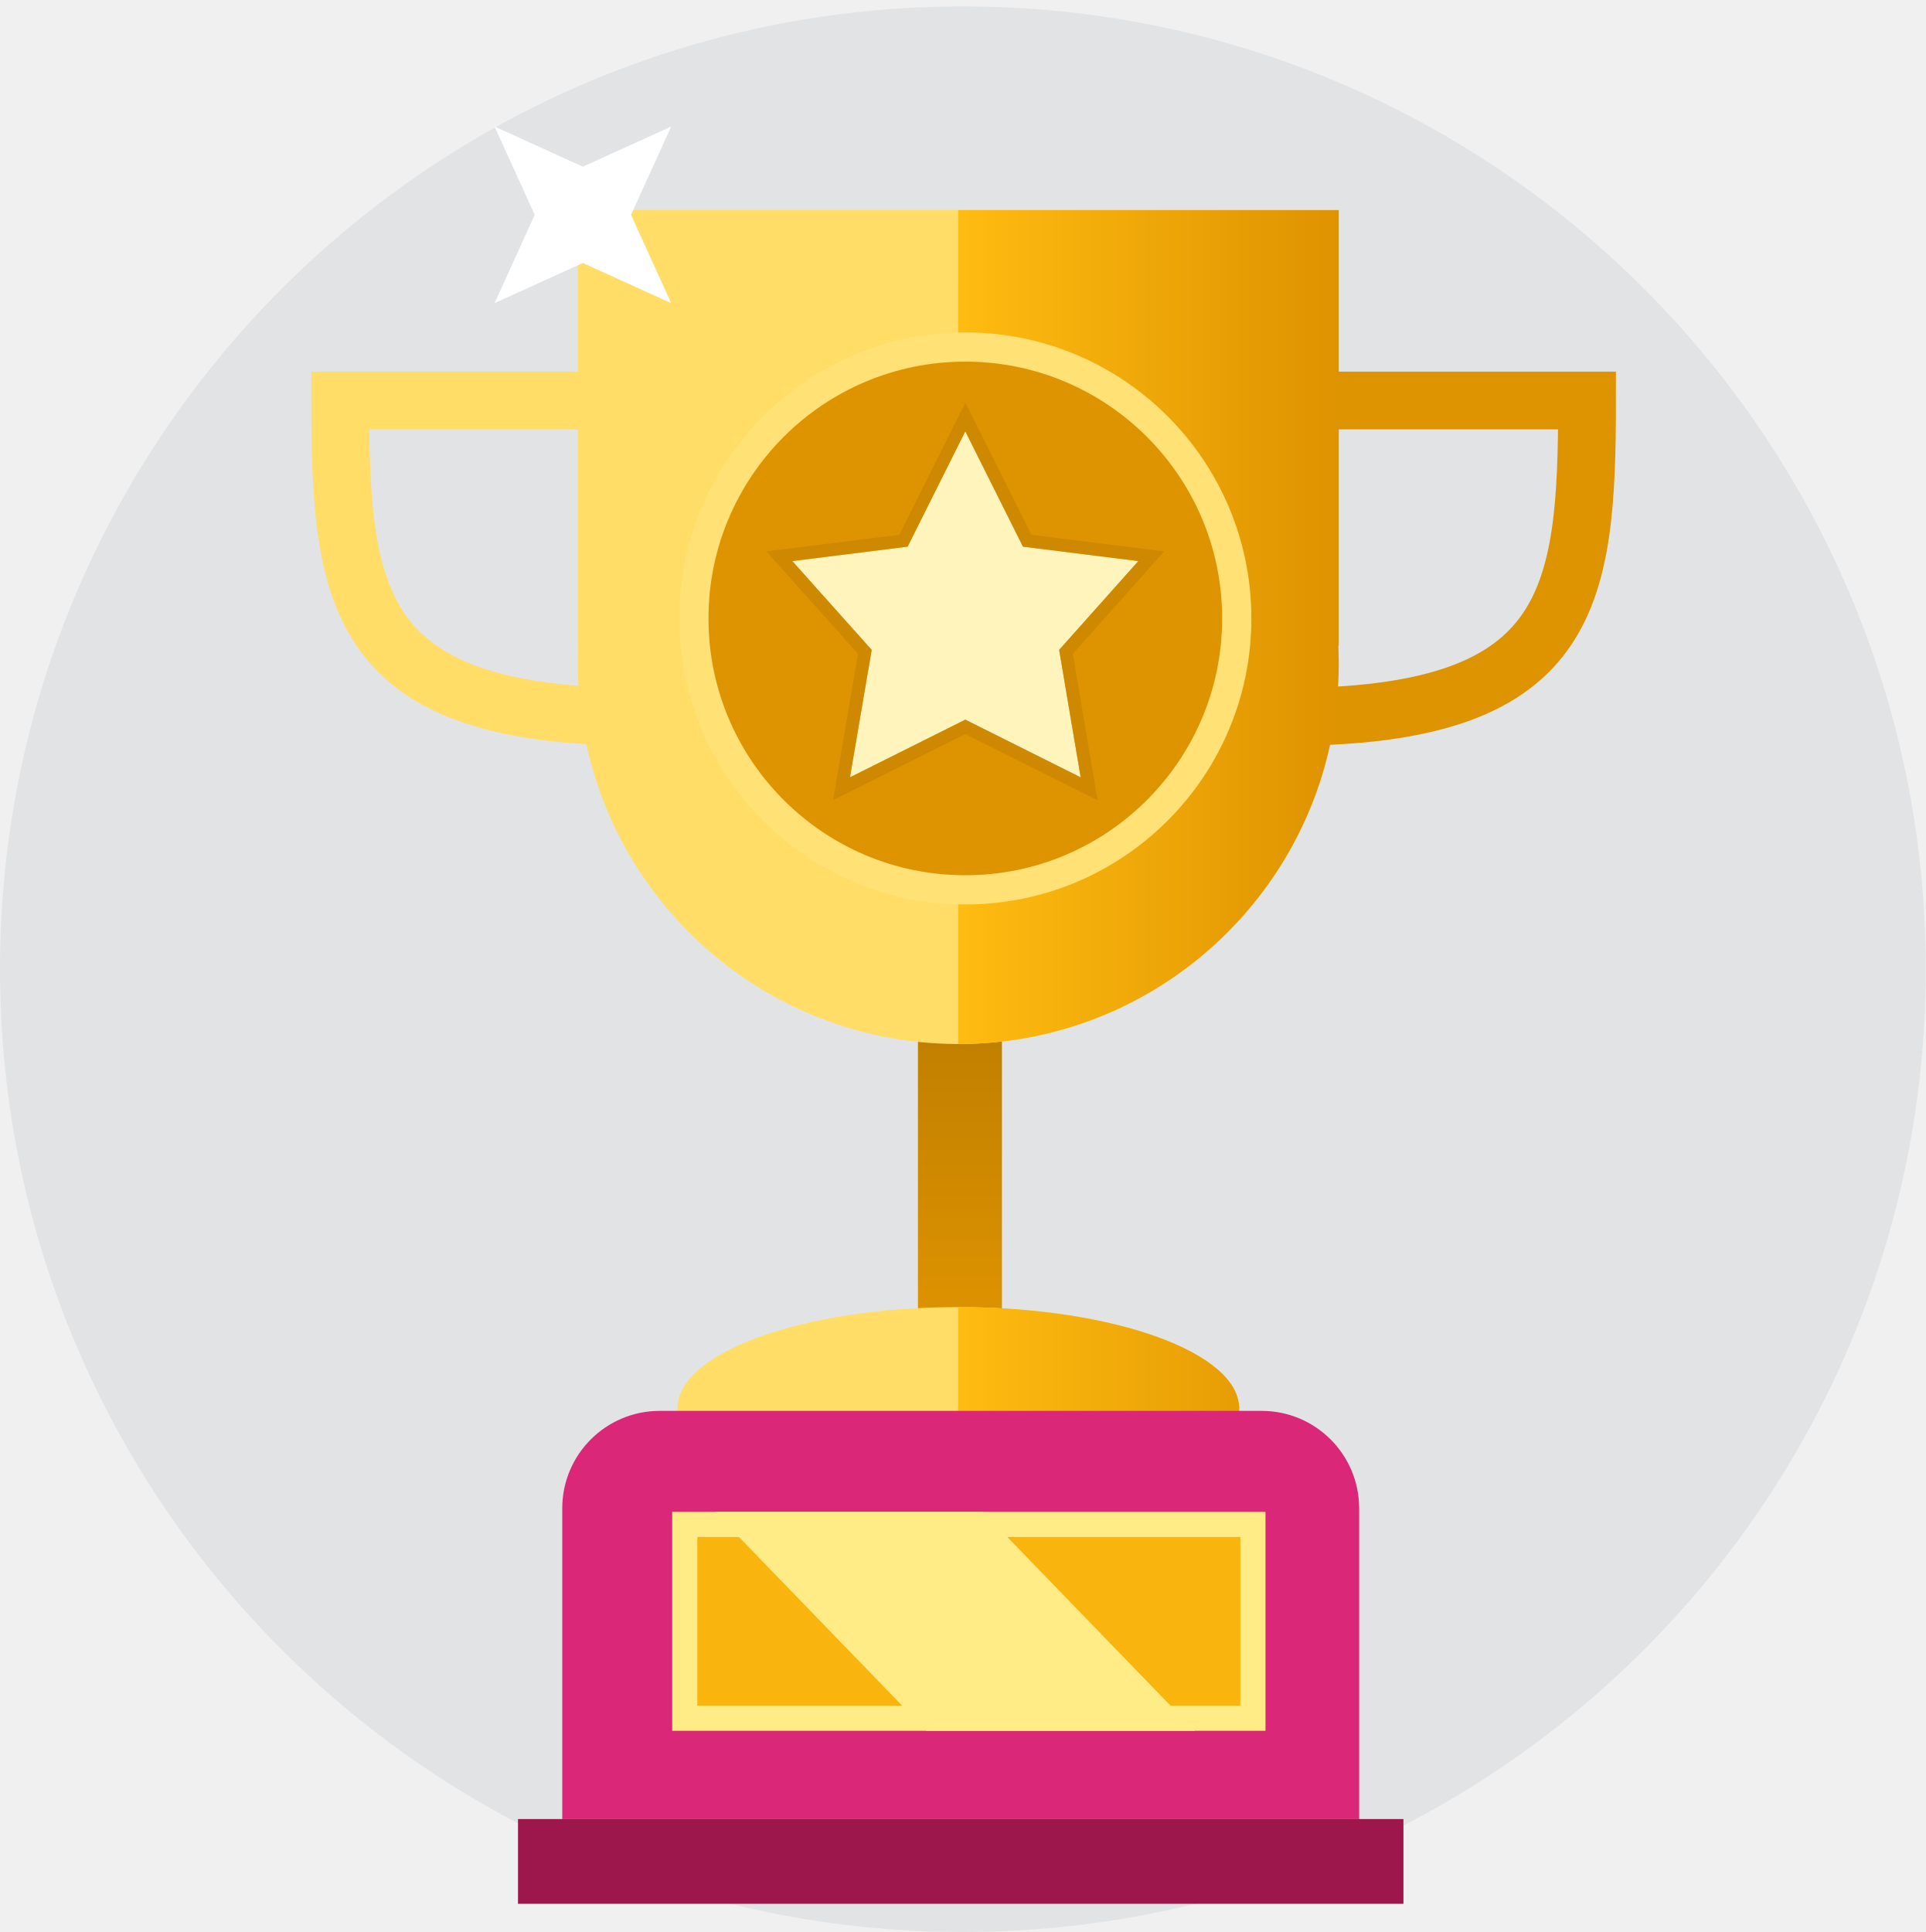
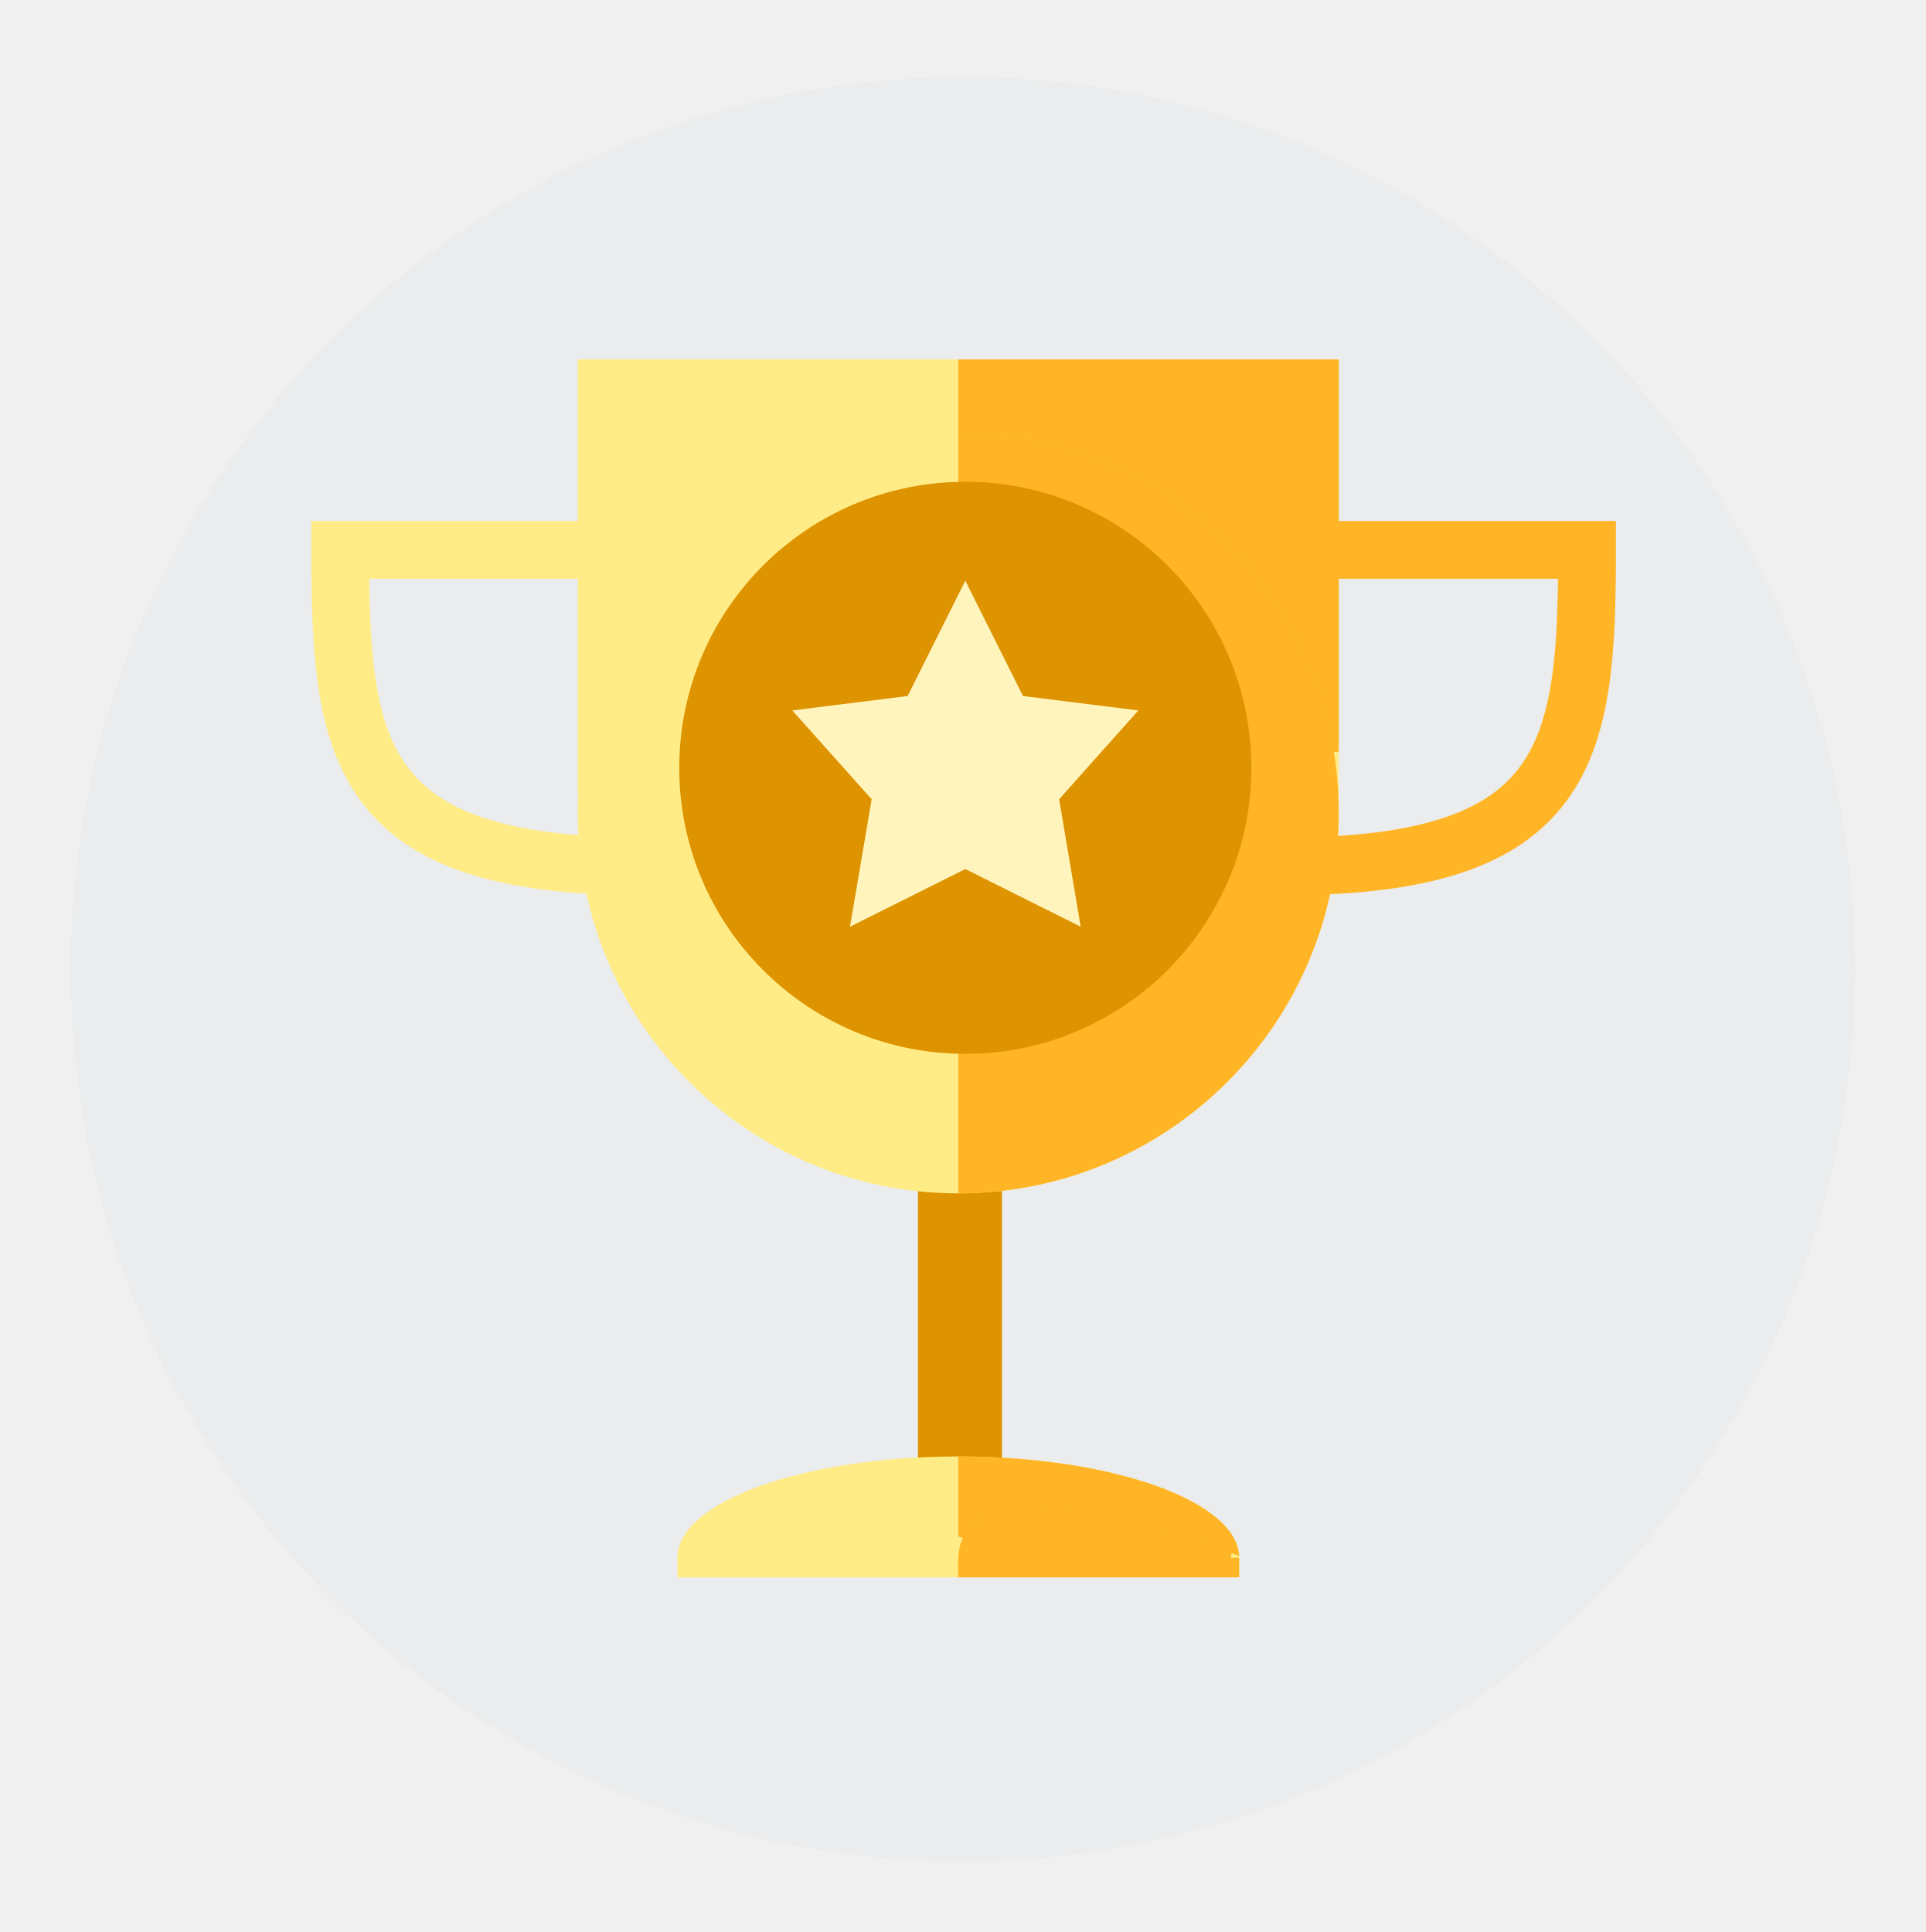
<svg xmlns="http://www.w3.org/2000/svg" width="300" height="301" viewBox="0 0 300 301" fill="none">
-   <rect y="1" width="300" height="300" rx="150" fill="#64748B" fill-opacity="0.1" />
-   <rect x="143" y="159.805" width="13.085" height="46.142" fill="url(#paint0_linear_820_1954)" />
-   <path d="M93.356 62.398H53C53 93.694 55.4 111.695 99.989 111.695" stroke="#FFDD66" stroke-width="9" />
-   <path d="M208.554 103.386C208.554 136.118 182.019 162.653 149.287 162.653C116.554 162.653 90.019 136.118 90.019 103.386C90.019 70.654 116.554 44.119 149.287 44.119C182.019 44.119 208.554 70.654 208.554 103.386Z" fill="#FFDD66" />
-   <path d="M149.287 203.642C125.12 203.642 105.529 210.709 105.529 219.428H193.045C193.045 210.709 173.454 203.642 149.287 203.642Z" fill="#FFDD66" />
-   <path d="M90.019 32.728H208.554V100.617H90.019V32.728Z" fill="#FFDD66" />
-   <path d="M193.045 222.474H105.529V219.151H193.045V222.474Z" fill="#FFDD66" />
-   <path d="M206.878 62.398H247.234C247.234 93.694 244.834 111.695 200.246 111.695" stroke="#DE9300" stroke-width="9" />
-   <path d="M208.553 103.386C208.553 136.118 182.018 162.653 149.286 162.653C149.286 162.653 149.286 136.118 149.286 103.386C149.286 70.653 149.286 44.118 149.286 44.118C182.018 44.118 208.553 70.653 208.553 103.386Z" fill="url(#paint1_linear_820_1954)" />
-   <path d="M149.286 203.641C149.286 203.641 149.286 210.709 149.286 219.427H193.044C193.044 210.709 173.453 203.641 149.286 203.641Z" fill="url(#paint2_linear_820_1954)" />
-   <path d="M149.286 32.732H208.553V100.616H149.286V32.732Z" fill="url(#paint3_linear_820_1954)" />
-   <path d="M193.044 222.474H149.286C149.286 222.474 149.188 220.444 149.286 219.15C150.58 202.111 193.044 219.15 193.044 219.15V222.474Z" fill="url(#paint4_linear_820_1954)" />
-   <circle cx="150.448" cy="96.79" r="35.467" fill="#DCAE0C" />
-   <circle cx="150.379" cy="96.352" r="42.286" fill="#DE9300" stroke="#FFE176" stroke-width="4.554" />
-   <path d="M150.38 67.193L159.366 85.165L177.338 87.412L164.997 101.25L168.352 121.109L150.38 112.123L132.408 121.109L135.793 101.25L123.422 87.412L141.394 85.165L150.38 67.193Z" fill="#FFF4BC" />
-   <path d="M151.274 66.746L150.38 64.957L149.485 66.746L140.739 84.239L123.298 86.419L121.405 86.656L122.676 88.078L134.726 101.557L131.422 120.941L131.091 122.886L132.855 122.003L150.38 113.241L167.904 122.003L169.666 122.884L169.338 120.942L166.063 101.557L178.084 88.077L179.352 86.656L177.462 86.419L160.021 84.239L151.274 66.746Z" stroke="#C98500" stroke-opacity="0.7" stroke-width="2" />
-   <path d="M77.047 47.227L83.296 33.473L77.047 19.719L90.801 25.968L104.555 19.719L98.305 33.473L104.555 47.227L90.801 40.977L77.047 47.227Z" fill="white" />
-   <path d="M87.59 234.994C87.59 226.609 94.387 219.812 102.771 219.812H196.551C204.935 219.812 211.732 226.609 211.732 234.994V283.404H87.59V234.994Z" fill="#DB2777" />
-   <rect x="106.674" y="237.502" width="88.509" height="30.192" fill="#F9B50E" stroke="#FFEC86" stroke-width="3.917" />
-   <path d="M111.316 235.543H153.129L186.138 269.653H144.326L111.316 235.543Z" fill="#FFEC86" />
-   <rect x="80.695" y="283.404" width="137.936" height="13.204" fill="#9D174D" />
-   <defs>
-     <linearGradient id="paint0_linear_820_1954" x1="149.543" y1="159.805" x2="149.543" y2="205.947" gradientUnits="userSpaceOnUse">
-       <stop stop-color="#C07F00" />
-       <stop offset="1" stop-color="#DE9300" />
-     </linearGradient>
-     <linearGradient id="paint1_linear_820_1954" x1="208.145" y1="92.5" x2="148.728" y2="92.5" gradientUnits="userSpaceOnUse">
-       <stop stop-color="#DE9300" />
-       <stop offset="1" stop-color="#FFBC11" />
-     </linearGradient>
-     <linearGradient id="paint2_linear_820_1954" x1="208.145" y1="92.5" x2="148.728" y2="92.5" gradientUnits="userSpaceOnUse">
-       <stop stop-color="#DE9300" />
-       <stop offset="1" stop-color="#FFBC11" />
-     </linearGradient>
-     <linearGradient id="paint3_linear_820_1954" x1="208.145" y1="92.5" x2="148.728" y2="92.5" gradientUnits="userSpaceOnUse">
-       <stop stop-color="#DE9300" />
-       <stop offset="1" stop-color="#FFBC11" />
-     </linearGradient>
-     <linearGradient id="paint4_linear_820_1954" x1="208.145" y1="92.5" x2="148.728" y2="92.5" gradientUnits="userSpaceOnUse">
-       <stop stop-color="#DE9300" />
-       <stop offset="1" stop-color="#FFBC11" />
-     </linearGradient>
-   </defs>
+   <rect x="11" y="12" width="278" height="278" rx="139" fill="#CBD5E1" fill-opacity="0.15" />
+   <rect x="143" y="183.076" width="13.085" height="46.142" fill="#DE9300" />
+   <path d="M93.356 85.67H53C53 116.965 55.4 134.967 99.989 134.967" stroke="#FFEC86" stroke-width="9" />
+   <path d="M208.554 126.658C208.554 159.39 182.019 185.925 149.287 185.925C116.554 185.925 90.019 159.39 90.019 126.658C90.019 93.925 116.554 67.391 149.287 67.391C182.019 67.391 208.554 93.925 208.554 126.658Z" fill="#FFEC86" />
+   <path d="M149.287 226.913C125.12 226.913 105.529 233.981 105.529 242.699H193.045C193.045 233.981 173.454 226.913 149.287 226.913Z" fill="#FFEC86" />
+   <path d="M90.019 56H208.554V123.888H90.019V56Z" fill="#FFEC86" />
+   <path d="M193.045 245.746H105.529V242.422H193.045V245.746Z" fill="#FFEC86" />
+   <path d="M206.878 85.67H247.234C247.234 116.965 244.834 134.967 200.246 134.967" stroke="#FFB525" stroke-width="9" />
+   <path d="M149.665 67.012V56.383H208.173V117.115C203.626 88.83 179.19 67.195 149.665 67.012ZM149.665 67.771C180.959 67.968 206.461 92.574 208.091 123.508H149.665L149.665 84.749L149.665 72.047L149.665 68.594L149.665 67.771ZM149.665 124.267H208.126C208.157 125.06 208.173 125.857 208.173 126.657C208.173 159.053 182.013 185.339 149.665 185.543L149.665 184.72L149.665 181.267L149.665 168.565L149.665 126.657L149.665 124.267ZM149.665 67.467L149.665 67.409V67.395V67.391V67.39L149.665 67.467ZM192.596 241.839C192.289 241.721 191.869 241.56 191.349 241.367C190.182 240.933 188.514 240.333 186.508 239.665C182.499 238.332 177.134 236.729 171.724 235.66C166.324 234.592 160.835 234.048 156.598 234.861C154.475 235.268 152.637 236.021 151.283 237.248C150.612 237.857 150.066 238.576 149.665 239.414L149.665 231.536L149.665 228.153L149.665 227.293C161.566 227.329 172.314 229.085 180.099 231.893C184.034 233.313 187.192 234.995 189.359 236.843C191.219 238.43 192.321 240.113 192.596 241.839ZM191.084 242.079C191.319 242.166 191.533 242.246 191.726 242.319H149.675C149.853 240.345 150.611 238.881 151.793 237.811C153.008 236.709 154.7 235.998 156.741 235.606C160.829 234.822 166.199 235.342 171.577 236.404C176.944 237.465 182.276 239.057 186.269 240.386C188.265 241.05 189.924 241.647 191.084 242.079ZM192.664 243.078V245.366H149.65C149.643 245.159 149.634 244.879 149.628 244.562C149.62 244.101 149.618 243.57 149.633 243.078H192.664Z" fill="#FFB525" stroke="#FFB525" stroke-width="0.759" />
+   <circle cx="150.448" cy="120.061" r="35.467" fill="#DCAE0C" />
+   <circle cx="150.379" cy="119.623" r="44.563" fill="#DE9300" />
+   <path d="M150.38 90.465L159.366 108.437L177.338 110.683L164.997 124.522L168.352 144.38L150.38 135.395L132.408 144.38L135.793 124.522L123.422 110.683L141.394 108.437L150.38 90.465Z" fill="#FFF4BC" />
</svg>
